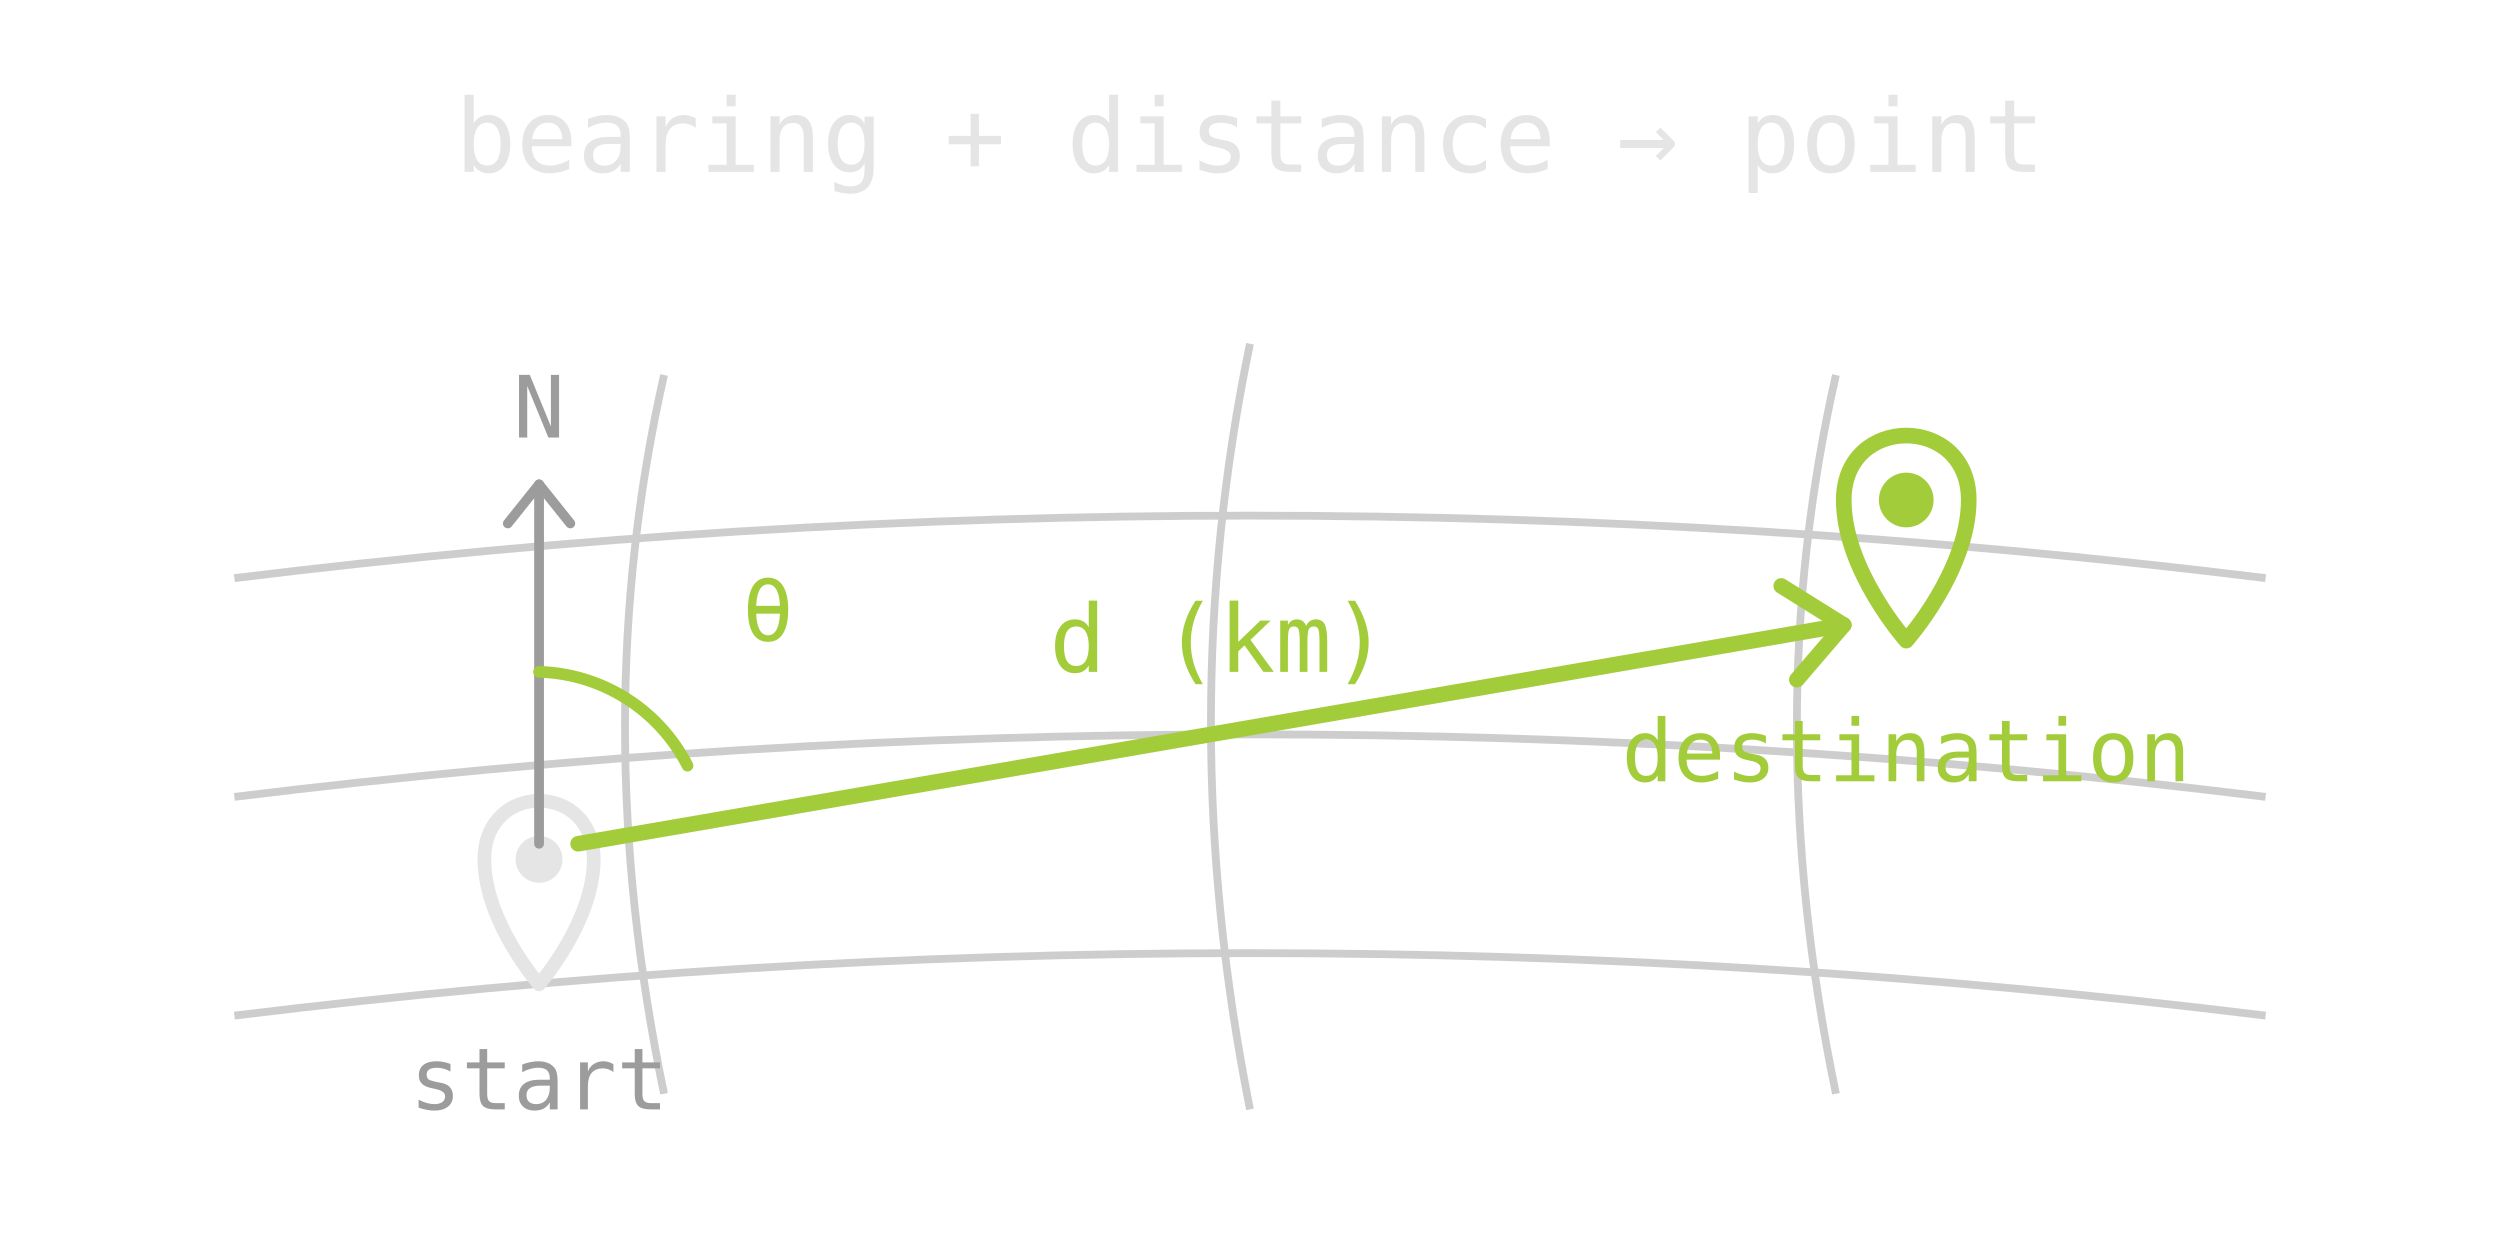
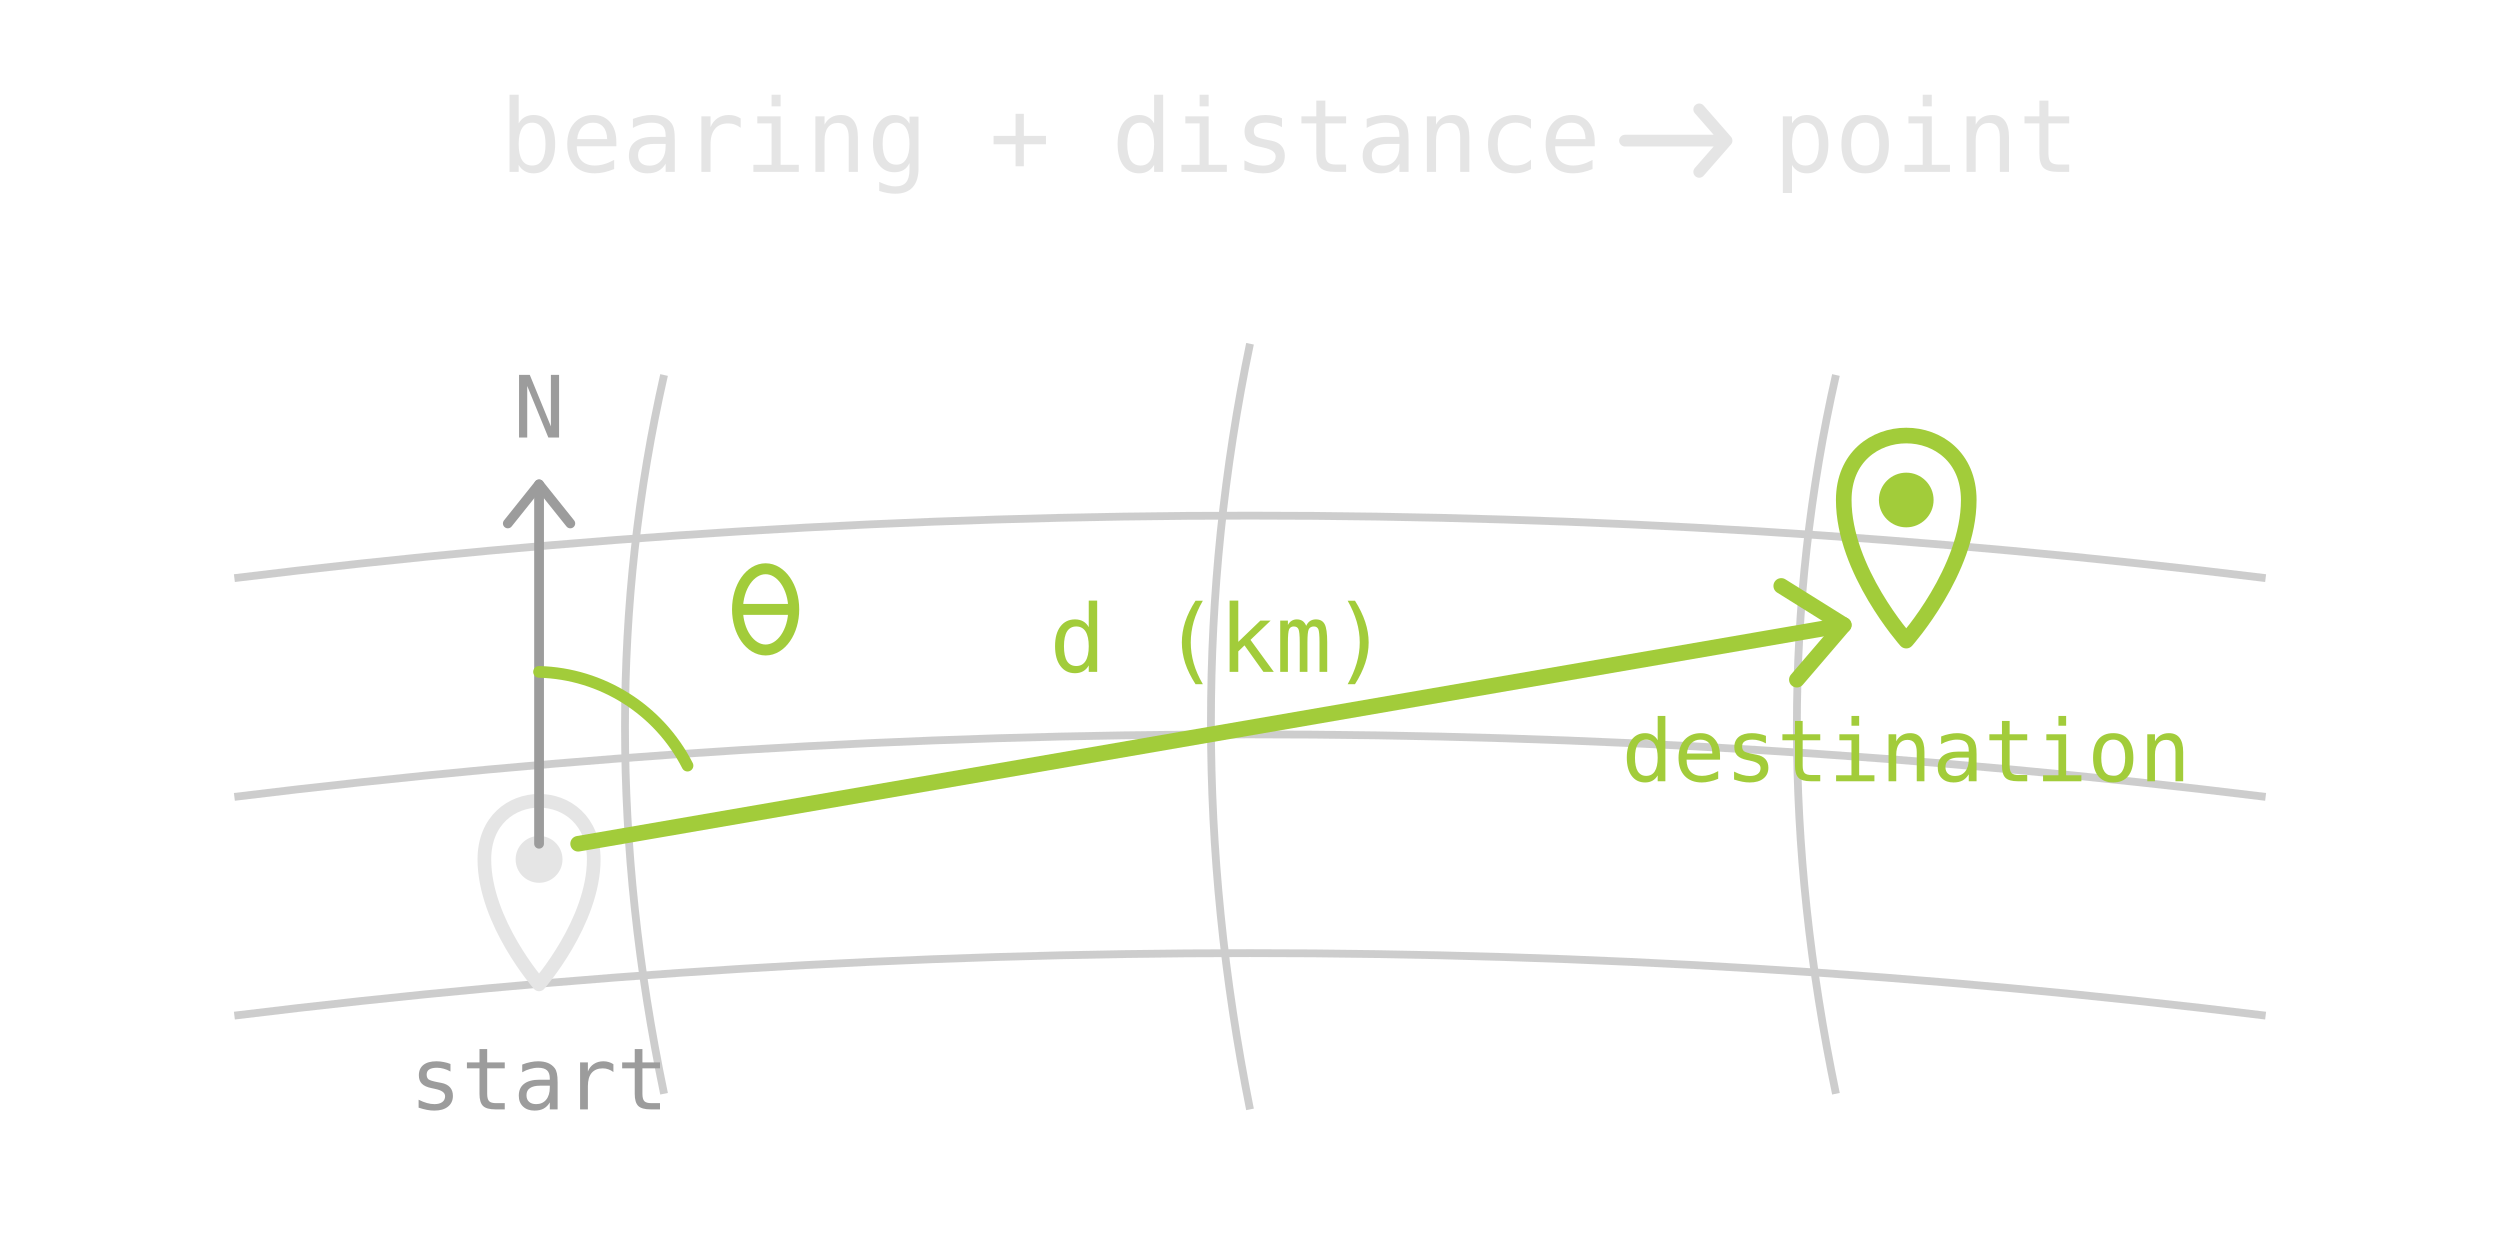
<svg xmlns="http://www.w3.org/2000/svg" viewBox="0 0 320 160" fill="none" font-family="IBM Plex Sans, sans-serif">
-   <text x="160" y="22" fill="#E5E5E5" font-size="13" font-weight="500" text-anchor="middle" font-family="DM Mono, monospace">bearing + distance → point</text>
+   <text x="64" y="22" fill="#E5E5E5" font-size="13" font-weight="500" text-anchor="start" font-family="DM Mono, monospace">bearing + distance</text>
+   <path d="M208 18 H221 M217.5 14 L221 18 L217.5 22" fill="none" stroke="#E5E5E5" stroke-width="1.5" stroke-linecap="round" stroke-linejoin="round" />
+   <text x="227" y="22" fill="#E5E5E5" font-size="13" font-weight="500" text-anchor="start" font-family="DM Mono, monospace">point</text>
  <g stroke="#9C9C9C" stroke-width="1" fill="none" opacity="0.5">
    <path d="M30 74 Q160 58 290 74" />
    <path d="M30 102 Q160 86 290 102" />
    <path d="M30 130 Q160 114 290 130" />
    <path d="M85 48 Q75 92 85 140" />
    <path d="M160 44 Q150 92 160 142" />
    <path d="M235 48 Q225 92 235 140" />
  </g>
  <g>
    <path d="M62 110 C62 100 76 100 76 110 C76 118 69 126 69 126 C69 126 62 118 62 110 Z" stroke="#E5E5E5" stroke-width="1.75" fill="none" stroke-linejoin="round" />
    <circle cx="69" cy="110" r="3" fill="#E5E5E5" />
  </g>
  <text x="69" y="142" fill="#9C9C9C" font-size="11" font-weight="500" text-anchor="middle" font-family="DM Mono, monospace">start</text>
  <g stroke="#9C9C9C" stroke-width="1.25" stroke-linecap="round" stroke-linejoin="round">
    <line x1="69" y1="108" x2="69" y2="62" />
    <path d="M65 67 L69 62 L73 67" />
  </g>
  <text x="69" y="56" fill="#9C9C9C" font-size="11" font-weight="500" text-anchor="middle" font-family="DM Mono, monospace">N</text>
  <path d="M69 86 A22 22 0 0 1 88 98" stroke="#A2CC3A" stroke-width="1.5" fill="none" stroke-linecap="round" />
-   <text x="95" y="82" fill="#A2CC3A" font-size="11" font-weight="500" text-anchor="start" font-family="DM Mono, monospace">θ</text>
+   <g fill="none" stroke="#A2CC3A" stroke-width="1.4" stroke-linecap="round">
+     <ellipse cx="98" cy="78" rx="3.6" ry="5.2" />
+     <line x1="94.8" y1="78" x2="101.2" y2="78" />
+   </g>
  <g stroke="#A2CC3A" stroke-width="2" stroke-linecap="round" stroke-linejoin="round">
    <line x1="74" y1="108" x2="236" y2="80" />
    <path d="M228 75 L236 80 L230 87" />
  </g>
  <text x="156" y="86" fill="#A2CC3A" font-size="12" font-weight="500" text-anchor="middle" font-family="DM Mono, monospace">d (km)</text>
  <g>
    <path d="M236 64 C236 53 252 53 252 64 C252 73 244 82 244 82 C244 82 236 73 236 64 Z" stroke="#A2CC3A" stroke-width="2" fill="none" stroke-linejoin="round" />
    <circle cx="244" cy="64" r="3.5" fill="#A2CC3A" />
  </g>
  <text x="244" y="100" fill="#A2CC3A" font-size="11" font-weight="500" text-anchor="middle" font-family="DM Mono, monospace">destination</text>
</svg>
